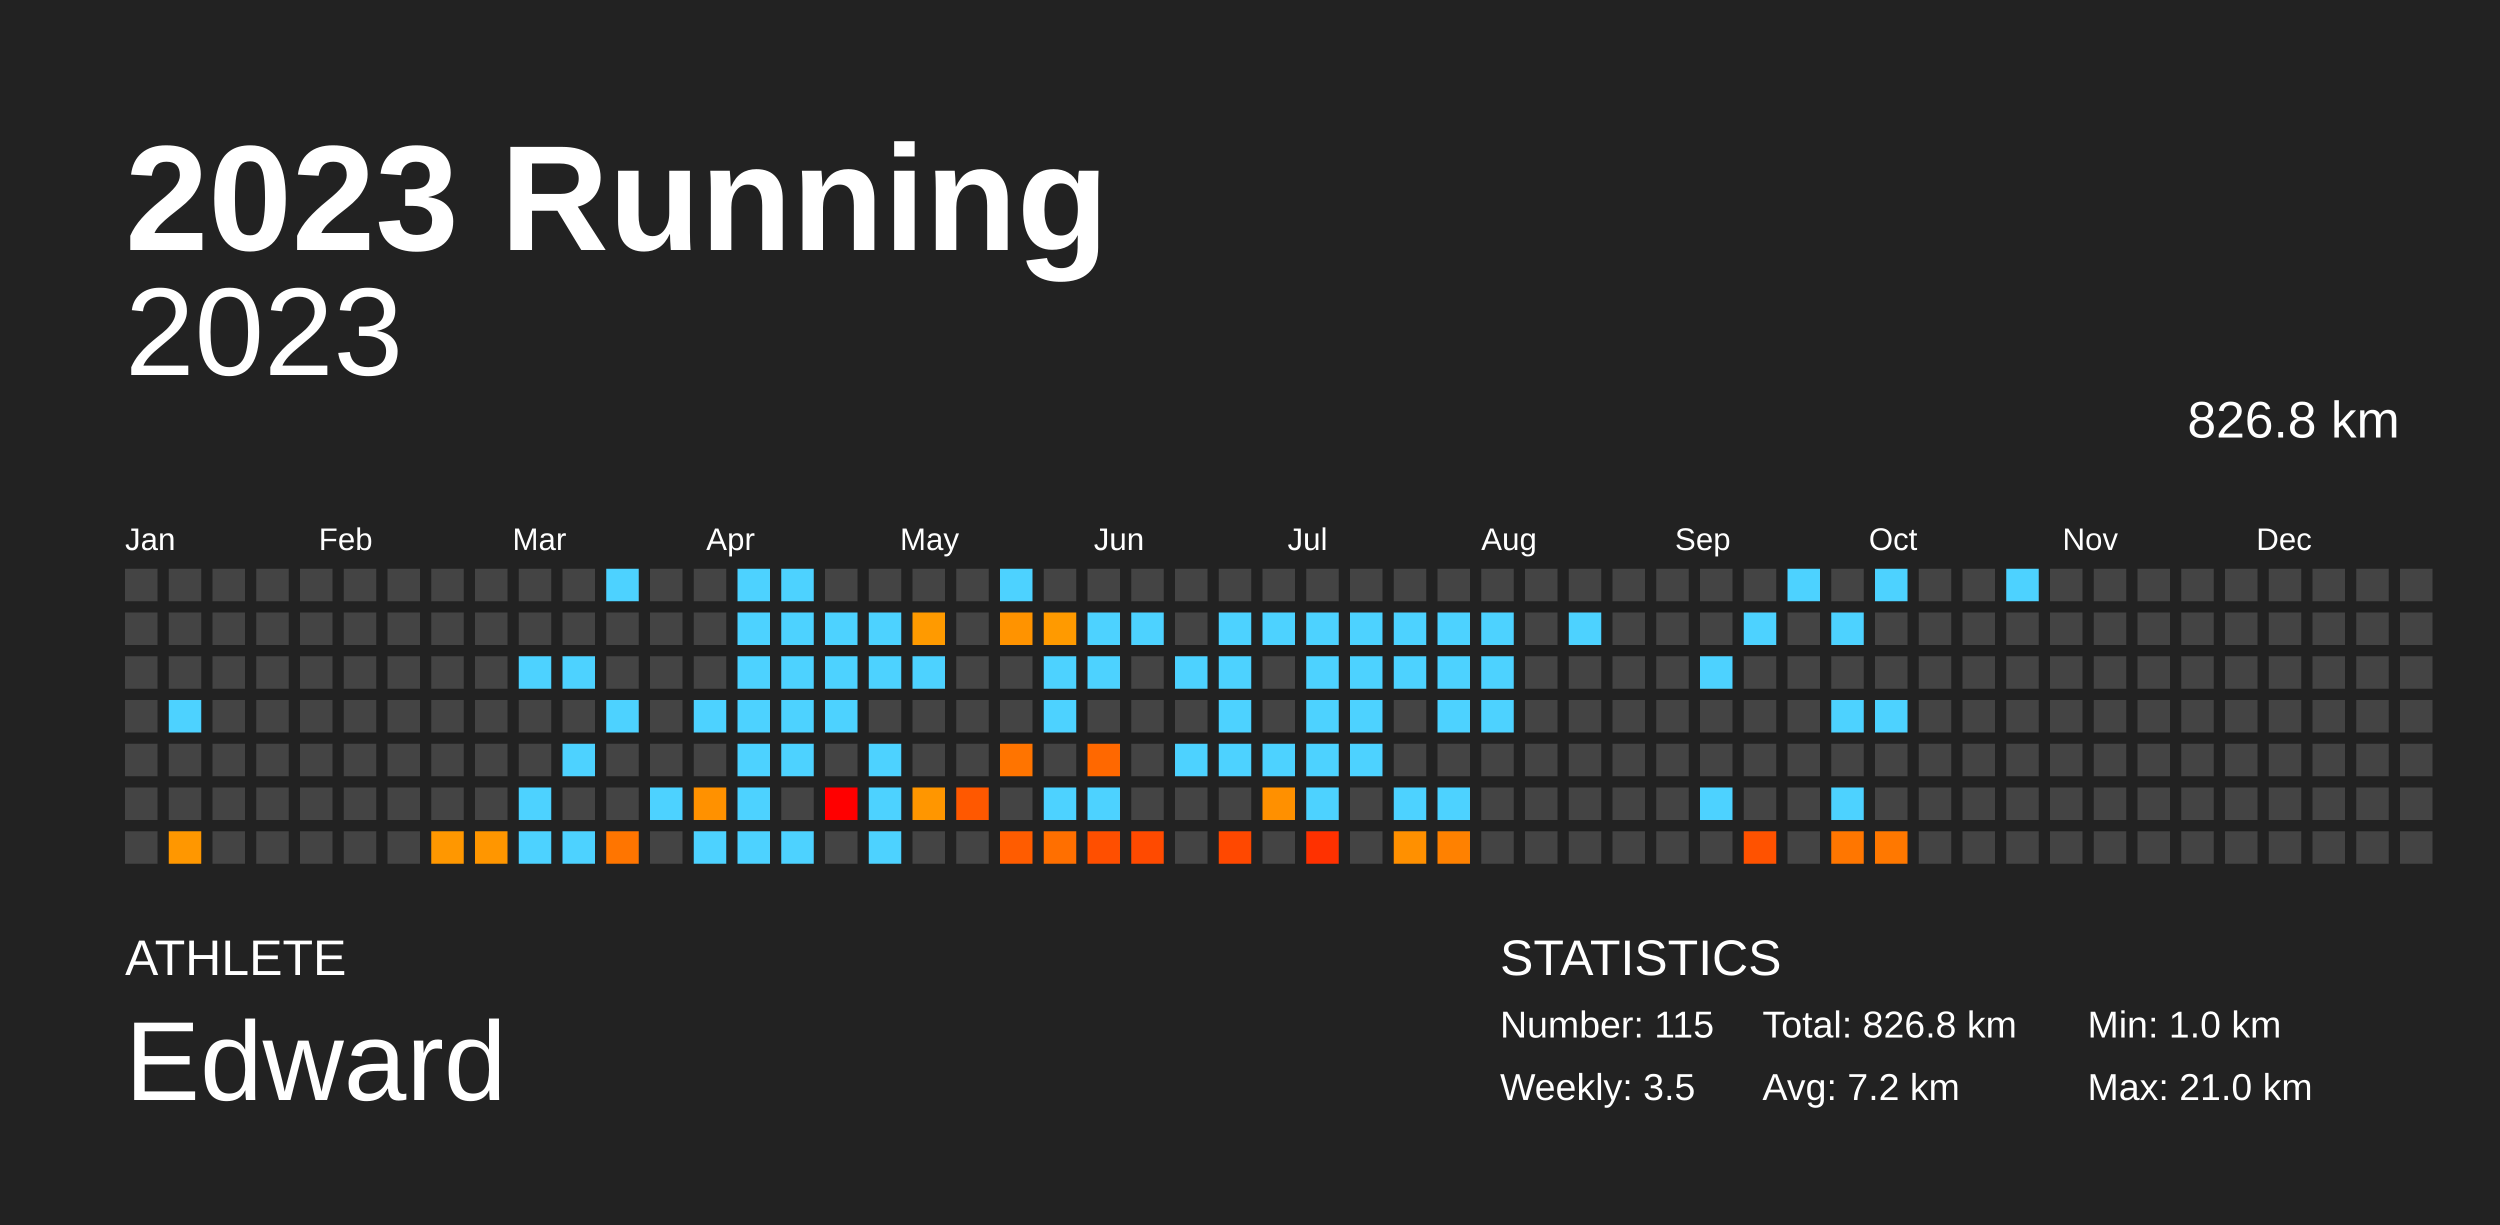
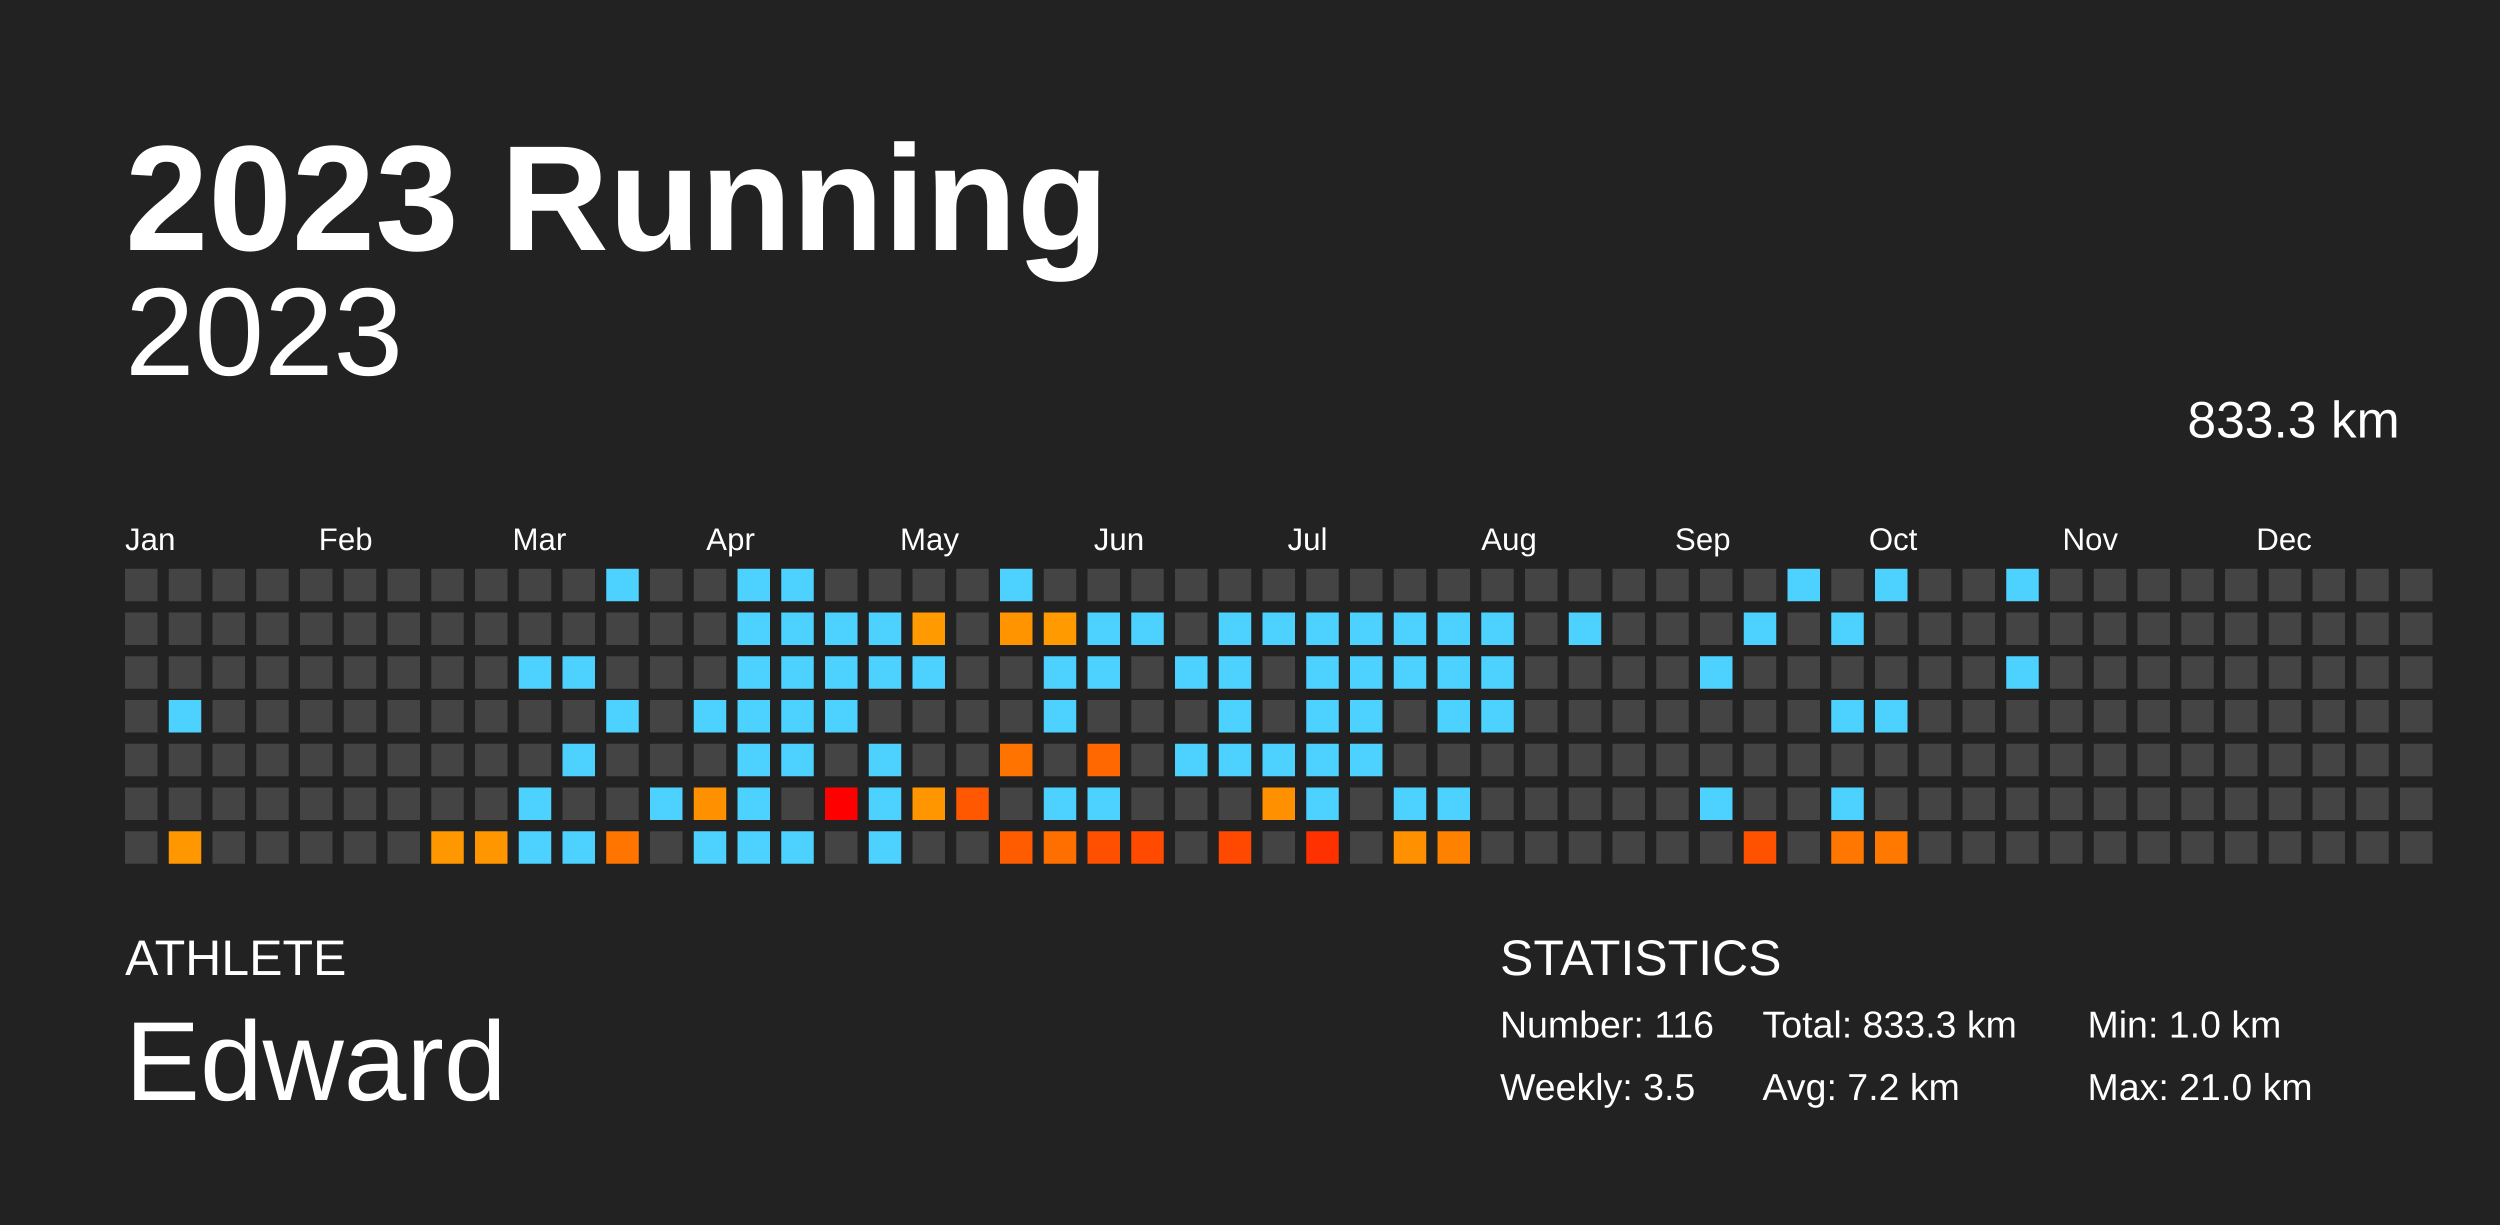
<svg xmlns="http://www.w3.org/2000/svg" baseProfile="full" height="98mm" version="1.1" viewBox="0,0,200,98" width="200mm">
  <defs />
  <rect fill="#222222" height="98" width="200" x="0" y="0" />
  <text fill="#FFFFFF" style="font-size:12px; font-family:Arial; font-weight:bold;" x="10" y="20">2023 Running</text>
  <text fill="#FFFFFF" style="font-size:4px; font-family:Arial" x="10" y="78">ATHLETE</text>
  <text fill="#FFFFFF" style="font-size:9px; font-family:Arial" x="10" y="88">Edward</text>
  <text fill="#FFFFFF" style="font-size:4px; font-family:Arial" x="120" y="78">STATISTICS</text>
-   <text fill="#FFFFFF" style="font-size:3px; font-family:Arial" x="120" y="83">Number: 115</text>
+   <text fill="#FFFFFF" style="font-size:3px; font-family:Arial" x="120" y="83">Number: 116</text>
  <text fill="#FFFFFF" style="font-size:3px; font-family:Arial" x="120" y="88">Weekly: 3.5</text>
-   <text fill="#FFFFFF" style="font-size:3px; font-family:Arial" x="141" y="83">Total: 826.8 km</text>
+   <text fill="#FFFFFF" style="font-size:3px; font-family:Arial" x="141" y="83">Total: 833.3 km</text>
  <text fill="#FFFFFF" style="font-size:3px; font-family:Arial" x="141" y="88">Avg: 7.2 km</text>
  <text fill="#FFFFFF" style="font-size:3px; font-family:Arial" x="167" y="83">Min: 1.0 km</text>
  <text fill="#FFFFFF" style="font-size:3px; font-family:Arial" x="167" y="88">Max: 21.0 km</text>
  <text alignment-baseline="hanging" fill="#FFFFFF" style="font-size:10.0px; font-family:Arial;" x="10" y="30">2023</text>
-   <text alignment-baseline="hanging" fill="#FFFFFF" style="font-size:4.125px; font-family:Arial;" x="175" y="35">826.8 km</text>
+   <text alignment-baseline="hanging" fill="#FFFFFF" style="font-size:4.125px; font-family:Arial;" x="175" y="35">833.3 km</text>
  <text fill="#FFFFFF" style="font-size:2.5px; font-family:Arial" x="10.0" y="44">Jan</text>
  <text fill="#FFFFFF" style="font-size:2.5px; font-family:Arial" x="25.5" y="44">Feb</text>
  <text fill="#FFFFFF" style="font-size:2.5px; font-family:Arial" x="41.0" y="44">Mar</text>
  <text fill="#FFFFFF" style="font-size:2.5px; font-family:Arial" x="56.5" y="44">Apr</text>
  <text fill="#FFFFFF" style="font-size:2.5px; font-family:Arial" x="72.0" y="44">May</text>
  <text fill="#FFFFFF" style="font-size:2.5px; font-family:Arial" x="87.5" y="44">Jun</text>
  <text fill="#FFFFFF" style="font-size:2.5px; font-family:Arial" x="103.0" y="44">Jul</text>
  <text fill="#FFFFFF" style="font-size:2.5px; font-family:Arial" x="118.5" y="44">Aug</text>
  <text fill="#FFFFFF" style="font-size:2.5px; font-family:Arial" x="134.0" y="44">Sep</text>
  <text fill="#FFFFFF" style="font-size:2.5px; font-family:Arial" x="149.5" y="44">Oct</text>
  <text fill="#FFFFFF" style="font-size:2.5px; font-family:Arial" x="165.0" y="44">Nov</text>
  <text fill="#FFFFFF" style="font-size:2.5px; font-family:Arial" x="180.5" y="44">Dec</text>
  <rect fill="#444444" height="2.6" width="2.6" x="10.0" y="45.5" />
  <rect fill="#444444" height="2.6" width="2.6" x="10.0" y="49.0" />
  <rect fill="#444444" height="2.6" width="2.6" x="10.0" y="52.5" />
  <rect fill="#444444" height="2.6" width="2.6" x="10.0" y="56.0" />
  <rect fill="#444444" height="2.6" width="2.6" x="10.0" y="59.5" />
  <rect fill="#444444" height="2.6" width="2.6" x="10.0" y="63.0" />
  <rect fill="#444444" height="2.6" width="2.6" x="10.0" y="66.5" />
  <rect fill="#444444" height="2.6" width="2.6" x="13.5" y="45.5" />
  <rect fill="#444444" height="2.6" width="2.6" x="13.5" y="49.0" />
  <rect fill="#444444" height="2.6" width="2.6" x="13.5" y="52.5" />
  <rect fill="#4dd2ff" height="2.6" width="2.6" x="13.5" y="56.0" />
  <rect fill="#444444" height="2.6" width="2.6" x="13.5" y="59.5" />
  <rect fill="#444444" height="2.6" width="2.6" x="13.5" y="63.0" />
  <rect fill="#ff9700" height="2.6" width="2.6" x="13.5" y="66.5" />
  <rect fill="#444444" height="2.6" width="2.6" x="17.0" y="45.5" />
  <rect fill="#444444" height="2.6" width="2.6" x="17.0" y="49.0" />
  <rect fill="#444444" height="2.6" width="2.6" x="17.0" y="52.5" />
  <rect fill="#444444" height="2.6" width="2.6" x="17.0" y="56.0" />
  <rect fill="#444444" height="2.6" width="2.6" x="17.0" y="59.5" />
  <rect fill="#444444" height="2.6" width="2.6" x="17.0" y="63.0" />
  <rect fill="#444444" height="2.6" width="2.6" x="17.0" y="66.5" />
  <rect fill="#444444" height="2.6" width="2.6" x="20.5" y="45.5" />
  <rect fill="#444444" height="2.6" width="2.6" x="20.5" y="49.0" />
  <rect fill="#444444" height="2.6" width="2.6" x="20.5" y="52.5" />
  <rect fill="#444444" height="2.6" width="2.6" x="20.5" y="56.0" />
  <rect fill="#444444" height="2.6" width="2.6" x="20.5" y="59.5" />
  <rect fill="#444444" height="2.6" width="2.6" x="20.5" y="63.0" />
  <rect fill="#444444" height="2.6" width="2.6" x="20.5" y="66.5" />
  <rect fill="#444444" height="2.6" width="2.6" x="24.0" y="45.5" />
  <rect fill="#444444" height="2.6" width="2.6" x="24.0" y="49.0" />
  <rect fill="#444444" height="2.6" width="2.6" x="24.0" y="52.5" />
  <rect fill="#444444" height="2.6" width="2.6" x="24.0" y="56.0" />
  <rect fill="#444444" height="2.6" width="2.6" x="24.0" y="59.5" />
  <rect fill="#444444" height="2.6" width="2.6" x="24.0" y="63.0" />
  <rect fill="#444444" height="2.6" width="2.6" x="24.0" y="66.5" />
  <rect fill="#444444" height="2.6" width="2.6" x="27.5" y="45.5" />
  <rect fill="#444444" height="2.6" width="2.6" x="27.5" y="49.0" />
  <rect fill="#444444" height="2.6" width="2.6" x="27.5" y="52.5" />
  <rect fill="#444444" height="2.6" width="2.6" x="27.5" y="56.0" />
  <rect fill="#444444" height="2.6" width="2.6" x="27.5" y="59.5" />
  <rect fill="#444444" height="2.6" width="2.6" x="27.5" y="63.0" />
  <rect fill="#444444" height="2.6" width="2.6" x="27.5" y="66.5" />
  <rect fill="#444444" height="2.6" width="2.6" x="31.0" y="45.5" />
  <rect fill="#444444" height="2.6" width="2.6" x="31.0" y="49.0" />
  <rect fill="#444444" height="2.6" width="2.6" x="31.0" y="52.5" />
  <rect fill="#444444" height="2.6" width="2.6" x="31.0" y="56.0" />
  <rect fill="#444444" height="2.6" width="2.6" x="31.0" y="59.5" />
  <rect fill="#444444" height="2.6" width="2.6" x="31.0" y="63.0" />
  <rect fill="#444444" height="2.6" width="2.6" x="31.0" y="66.5" />
  <rect fill="#444444" height="2.6" width="2.6" x="34.5" y="45.5" />
  <rect fill="#444444" height="2.6" width="2.6" x="34.5" y="49.0" />
  <rect fill="#444444" height="2.6" width="2.6" x="34.5" y="52.5" />
  <rect fill="#444444" height="2.6" width="2.6" x="34.5" y="56.0" />
  <rect fill="#444444" height="2.6" width="2.6" x="34.5" y="59.5" />
  <rect fill="#444444" height="2.6" width="2.6" x="34.5" y="63.0" />
  <rect fill="#ff9700" height="2.6" width="2.6" x="34.5" y="66.5" />
  <rect fill="#444444" height="2.6" width="2.6" x="38.0" y="45.5" />
  <rect fill="#444444" height="2.6" width="2.6" x="38.0" y="49.0" />
  <rect fill="#444444" height="2.6" width="2.6" x="38.0" y="52.5" />
  <rect fill="#444444" height="2.6" width="2.6" x="38.0" y="56.0" />
  <rect fill="#444444" height="2.6" width="2.6" x="38.0" y="59.5" />
  <rect fill="#444444" height="2.6" width="2.6" x="38.0" y="63.0" />
  <rect fill="#ff9600" height="2.6" width="2.6" x="38.0" y="66.5" />
  <rect fill="#444444" height="2.6" width="2.6" x="41.5" y="45.5" />
  <rect fill="#444444" height="2.6" width="2.6" x="41.5" y="49.0" />
  <rect fill="#4dd2ff" height="2.6" width="2.6" x="41.5" y="52.5" />
  <rect fill="#444444" height="2.6" width="2.6" x="41.5" y="56.0" />
  <rect fill="#444444" height="2.6" width="2.6" x="41.5" y="59.5" />
  <rect fill="#4dd2ff" height="2.6" width="2.6" x="41.5" y="63.0" />
  <rect fill="#4dd2ff" height="2.6" width="2.6" x="41.5" y="66.5" />
  <rect fill="#444444" height="2.6" width="2.6" x="45.0" y="45.5" />
  <rect fill="#444444" height="2.6" width="2.6" x="45.0" y="49.0" />
  <rect fill="#4dd2ff" height="2.6" width="2.6" x="45.0" y="52.5" />
  <rect fill="#444444" height="2.6" width="2.6" x="45.0" y="56.0" />
  <rect fill="#4dd2ff" height="2.6" width="2.6" x="45.0" y="59.5" />
  <rect fill="#444444" height="2.6" width="2.6" x="45.0" y="63.0" />
  <rect fill="#4dd2ff" height="2.6" width="2.6" x="45.0" y="66.5" />
  <rect fill="#4dd2ff" height="2.6" width="2.6" x="48.5" y="45.5" />
  <rect fill="#444444" height="2.6" width="2.6" x="48.5" y="49.0" />
  <rect fill="#444444" height="2.6" width="2.6" x="48.5" y="52.5" />
  <rect fill="#4dd2ff" height="2.6" width="2.6" x="48.5" y="56.0" />
  <rect fill="#444444" height="2.6" width="2.6" x="48.5" y="59.5" />
  <rect fill="#444444" height="2.6" width="2.6" x="48.5" y="63.0" />
  <rect fill="#ff7500" height="2.6" width="2.6" x="48.5" y="66.5" />
  <rect fill="#444444" height="2.6" width="2.6" x="52.0" y="45.5" />
  <rect fill="#444444" height="2.6" width="2.6" x="52.0" y="49.0" />
  <rect fill="#444444" height="2.6" width="2.6" x="52.0" y="52.5" />
  <rect fill="#444444" height="2.6" width="2.6" x="52.0" y="56.0" />
  <rect fill="#444444" height="2.6" width="2.6" x="52.0" y="59.5" />
  <rect fill="#4dd2ff" height="2.6" width="2.6" x="52.0" y="63.0" />
  <rect fill="#444444" height="2.6" width="2.6" x="52.0" y="66.5" />
  <rect fill="#444444" height="2.6" width="2.6" x="55.5" y="45.5" />
  <rect fill="#444444" height="2.6" width="2.6" x="55.5" y="49.0" />
  <rect fill="#444444" height="2.6" width="2.6" x="55.5" y="52.5" />
  <rect fill="#4dd2ff" height="2.6" width="2.6" x="55.5" y="56.0" />
  <rect fill="#444444" height="2.6" width="2.6" x="55.5" y="59.5" />
  <rect fill="#ff9100" height="2.6" width="2.6" x="55.5" y="63.0" />
  <rect fill="#4dd2ff" height="2.6" width="2.6" x="55.5" y="66.5" />
  <rect fill="#4dd2ff" height="2.6" width="2.6" x="59.0" y="45.5" />
  <rect fill="#4dd2ff" height="2.6" width="2.6" x="59.0" y="49.0" />
  <rect fill="#4dd2ff" height="2.6" width="2.6" x="59.0" y="52.5" />
  <rect fill="#4dd2ff" height="2.6" width="2.6" x="59.0" y="56.0" />
  <rect fill="#4dd2ff" height="2.6" width="2.6" x="59.0" y="59.5" />
  <rect fill="#4dd2ff" height="2.6" width="2.6" x="59.0" y="63.0" />
  <rect fill="#4dd2ff" height="2.6" width="2.6" x="59.0" y="66.5" />
  <rect fill="#4dd2ff" height="2.6" width="2.6" x="62.5" y="45.5" />
  <rect fill="#4dd2ff" height="2.6" width="2.6" x="62.5" y="49.0" />
  <rect fill="#4dd2ff" height="2.6" width="2.6" x="62.5" y="52.5" />
  <rect fill="#4dd2ff" height="2.6" width="2.6" x="62.5" y="56.0" />
  <rect fill="#4dd2ff" height="2.6" width="2.6" x="62.5" y="59.5" />
  <rect fill="#444444" height="2.6" width="2.6" x="62.5" y="63.0" />
  <rect fill="#4dd2ff" height="2.6" width="2.6" x="62.5" y="66.5" />
  <rect fill="#444444" height="2.6" width="2.6" x="66.0" y="45.5" />
  <rect fill="#4dd2ff" height="2.6" width="2.6" x="66.0" y="49.0" />
  <rect fill="#4dd2ff" height="2.6" width="2.6" x="66.0" y="52.5" />
  <rect fill="#4dd2ff" height="2.6" width="2.6" x="66.0" y="56.0" />
  <rect fill="#444444" height="2.6" width="2.6" x="66.0" y="59.5" />
  <rect fill="red" height="2.6" width="2.6" x="66.0" y="63.0" />
  <rect fill="#444444" height="2.6" width="2.6" x="66.0" y="66.5" />
  <rect fill="#444444" height="2.6" width="2.6" x="69.5" y="45.5" />
  <rect fill="#4dd2ff" height="2.6" width="2.6" x="69.5" y="49.0" />
  <rect fill="#4dd2ff" height="2.6" width="2.6" x="69.5" y="52.5" />
  <rect fill="#444444" height="2.6" width="2.6" x="69.5" y="56.0" />
  <rect fill="#4dd2ff" height="2.6" width="2.6" x="69.5" y="59.5" />
  <rect fill="#4dd2ff" height="2.6" width="2.6" x="69.5" y="63.0" />
  <rect fill="#4dd2ff" height="2.6" width="2.6" x="69.5" y="66.5" />
  <rect fill="#444444" height="2.6" width="2.6" x="73.0" y="45.5" />
  <rect fill="#ff9a00" height="2.6" width="2.6" x="73.0" y="49.0" />
  <rect fill="#4dd2ff" height="2.6" width="2.6" x="73.0" y="52.5" />
  <rect fill="#444444" height="2.6" width="2.6" x="73.0" y="56.0" />
  <rect fill="#444444" height="2.6" width="2.6" x="73.0" y="59.5" />
  <rect fill="#ff9600" height="2.6" width="2.6" x="73.0" y="63.0" />
  <rect fill="#444444" height="2.6" width="2.6" x="73.0" y="66.5" />
  <rect fill="#444444" height="2.6" width="2.6" x="76.5" y="45.5" />
  <rect fill="#444444" height="2.6" width="2.6" x="76.5" y="49.0" />
  <rect fill="#444444" height="2.6" width="2.6" x="76.5" y="52.5" />
  <rect fill="#444444" height="2.6" width="2.6" x="76.5" y="56.0" />
  <rect fill="#444444" height="2.6" width="2.6" x="76.5" y="59.5" />
  <rect fill="#ff5800" height="2.6" width="2.6" x="76.5" y="63.0" />
  <rect fill="#444444" height="2.6" width="2.6" x="76.5" y="66.5" />
  <rect fill="#4dd2ff" height="2.6" width="2.6" x="80.0" y="45.5" />
  <rect fill="#ff9300" height="2.6" width="2.6" x="80.0" y="49.0" />
  <rect fill="#444444" height="2.6" width="2.6" x="80.0" y="52.5" />
  <rect fill="#444444" height="2.6" width="2.6" x="80.0" y="56.0" />
  <rect fill="#ff7400" height="2.6" width="2.6" x="80.0" y="59.5" />
  <rect fill="#444444" height="2.6" width="2.6" x="80.0" y="63.0" />
  <rect fill="#ff5c00" height="2.6" width="2.6" x="80.0" y="66.5" />
  <rect fill="#444444" height="2.6" width="2.6" x="83.5" y="45.5" />
  <rect fill="#ff9a00" height="2.6" width="2.6" x="83.5" y="49.0" />
  <rect fill="#4dd2ff" height="2.6" width="2.6" x="83.5" y="52.5" />
  <rect fill="#4dd2ff" height="2.6" width="2.6" x="83.5" y="56.0" />
  <rect fill="#444444" height="2.6" width="2.6" x="83.5" y="59.5" />
  <rect fill="#4dd2ff" height="2.6" width="2.6" x="83.5" y="63.0" />
  <rect fill="#ff6f00" height="2.6" width="2.6" x="83.5" y="66.5" />
  <rect fill="#444444" height="2.6" width="2.6" x="87.0" y="45.5" />
  <rect fill="#4dd2ff" height="2.6" width="2.6" x="87.0" y="49.0" />
  <rect fill="#4dd2ff" height="2.6" width="2.6" x="87.0" y="52.5" />
  <rect fill="#444444" height="2.6" width="2.6" x="87.0" y="56.0" />
  <rect fill="#ff6800" height="2.6" width="2.6" x="87.0" y="59.5" />
  <rect fill="#4dd2ff" height="2.6" width="2.6" x="87.0" y="63.0" />
  <rect fill="#ff4f00" height="2.6" width="2.6" x="87.0" y="66.5" />
  <rect fill="#444444" height="2.6" width="2.6" x="90.5" y="45.5" />
  <rect fill="#4dd2ff" height="2.6" width="2.6" x="90.5" y="49.0" />
  <rect fill="#444444" height="2.6" width="2.6" x="90.5" y="52.5" />
  <rect fill="#444444" height="2.6" width="2.6" x="90.5" y="56.0" />
  <rect fill="#444444" height="2.6" width="2.6" x="90.5" y="59.5" />
  <rect fill="#444444" height="2.6" width="2.6" x="90.5" y="63.0" />
  <rect fill="#ff4a00" height="2.6" width="2.6" x="90.5" y="66.5" />
  <rect fill="#444444" height="2.6" width="2.6" x="94.0" y="45.5" />
  <rect fill="#444444" height="2.6" width="2.6" x="94.0" y="49.0" />
  <rect fill="#4dd2ff" height="2.6" width="2.6" x="94.0" y="52.5" />
  <rect fill="#444444" height="2.6" width="2.6" x="94.0" y="56.0" />
  <rect fill="#4dd2ff" height="2.6" width="2.6" x="94.0" y="59.5" />
  <rect fill="#444444" height="2.6" width="2.6" x="94.0" y="63.0" />
  <rect fill="#444444" height="2.6" width="2.6" x="94.0" y="66.5" />
  <rect fill="#444444" height="2.6" width="2.6" x="97.5" y="45.5" />
  <rect fill="#4dd2ff" height="2.6" width="2.6" x="97.5" y="49.0" />
  <rect fill="#4dd2ff" height="2.6" width="2.6" x="97.5" y="52.5" />
  <rect fill="#4dd2ff" height="2.6" width="2.6" x="97.5" y="56.0" />
  <rect fill="#4dd2ff" height="2.6" width="2.6" x="97.5" y="59.5" />
  <rect fill="#444444" height="2.6" width="2.6" x="97.5" y="63.0" />
  <rect fill="#ff4800" height="2.6" width="2.6" x="97.5" y="66.5" />
  <rect fill="#444444" height="2.6" width="2.6" x="101.0" y="45.5" />
  <rect fill="#4dd2ff" height="2.6" width="2.6" x="101.0" y="49.0" />
  <rect fill="#444444" height="2.6" width="2.6" x="101.0" y="52.5" />
  <rect fill="#444444" height="2.6" width="2.6" x="101.0" y="56.0" />
  <rect fill="#4dd2ff" height="2.6" width="2.6" x="101.0" y="59.5" />
  <rect fill="#ff9000" height="2.6" width="2.6" x="101.0" y="63.0" />
  <rect fill="#444444" height="2.6" width="2.6" x="101.0" y="66.5" />
  <rect fill="#444444" height="2.6" width="2.6" x="104.5" y="45.5" />
  <rect fill="#4dd2ff" height="2.6" width="2.6" x="104.5" y="49.0" />
  <rect fill="#4dd2ff" height="2.6" width="2.6" x="104.5" y="52.5" />
  <rect fill="#4dd2ff" height="2.6" width="2.6" x="104.5" y="56.0" />
  <rect fill="#4dd2ff" height="2.6" width="2.6" x="104.5" y="59.5" />
  <rect fill="#4dd2ff" height="2.6" width="2.6" x="104.5" y="63.0" />
  <rect fill="#ff3100" height="2.6" width="2.6" x="104.5" y="66.5" />
  <rect fill="#444444" height="2.6" width="2.6" x="108.0" y="45.5" />
  <rect fill="#4dd2ff" height="2.6" width="2.6" x="108.0" y="49.0" />
  <rect fill="#4dd2ff" height="2.6" width="2.6" x="108.0" y="52.5" />
  <rect fill="#4dd2ff" height="2.6" width="2.6" x="108.0" y="56.0" />
  <rect fill="#4dd2ff" height="2.6" width="2.6" x="108.0" y="59.5" />
  <rect fill="#444444" height="2.6" width="2.6" x="108.0" y="63.0" />
  <rect fill="#444444" height="2.6" width="2.6" x="108.0" y="66.5" />
  <rect fill="#444444" height="2.6" width="2.6" x="111.5" y="45.5" />
  <rect fill="#4dd2ff" height="2.6" width="2.6" x="111.5" y="49.0" />
  <rect fill="#4dd2ff" height="2.6" width="2.6" x="111.5" y="52.5" />
  <rect fill="#444444" height="2.6" width="2.6" x="111.5" y="56.0" />
  <rect fill="#444444" height="2.6" width="2.6" x="111.5" y="59.5" />
  <rect fill="#4dd2ff" height="2.6" width="2.6" x="111.5" y="63.0" />
  <rect fill="#ff9000" height="2.6" width="2.6" x="111.5" y="66.5" />
  <rect fill="#444444" height="2.6" width="2.6" x="115.0" y="45.5" />
  <rect fill="#4dd2ff" height="2.6" width="2.6" x="115.0" y="49.0" />
  <rect fill="#4dd2ff" height="2.6" width="2.6" x="115.0" y="52.5" />
  <rect fill="#4dd2ff" height="2.6" width="2.6" x="115.0" y="56.0" />
  <rect fill="#444444" height="2.6" width="2.6" x="115.0" y="59.5" />
  <rect fill="#4dd2ff" height="2.6" width="2.6" x="115.0" y="63.0" />
  <rect fill="#ff8100" height="2.6" width="2.6" x="115.0" y="66.5" />
  <rect fill="#444444" height="2.6" width="2.6" x="118.5" y="45.5" />
  <rect fill="#4dd2ff" height="2.6" width="2.6" x="118.5" y="49.0" />
  <rect fill="#4dd2ff" height="2.6" width="2.6" x="118.5" y="52.5" />
  <rect fill="#4dd2ff" height="2.6" width="2.6" x="118.5" y="56.0" />
  <rect fill="#444444" height="2.6" width="2.6" x="118.5" y="59.5" />
  <rect fill="#444444" height="2.6" width="2.6" x="118.5" y="63.0" />
  <rect fill="#444444" height="2.6" width="2.6" x="118.5" y="66.5" />
  <rect fill="#444444" height="2.6" width="2.6" x="122.0" y="45.5" />
  <rect fill="#444444" height="2.6" width="2.6" x="122.0" y="49.0" />
  <rect fill="#444444" height="2.6" width="2.6" x="122.0" y="52.5" />
  <rect fill="#444444" height="2.6" width="2.6" x="122.0" y="56.0" />
  <rect fill="#444444" height="2.6" width="2.6" x="122.0" y="59.5" />
  <rect fill="#444444" height="2.6" width="2.6" x="122.0" y="63.0" />
  <rect fill="#444444" height="2.6" width="2.6" x="122.0" y="66.5" />
  <rect fill="#444444" height="2.6" width="2.6" x="125.5" y="45.5" />
  <rect fill="#4dd2ff" height="2.6" width="2.6" x="125.5" y="49.0" />
  <rect fill="#444444" height="2.6" width="2.6" x="125.5" y="52.5" />
  <rect fill="#444444" height="2.6" width="2.6" x="125.5" y="56.0" />
  <rect fill="#444444" height="2.6" width="2.6" x="125.5" y="59.5" />
  <rect fill="#444444" height="2.6" width="2.6" x="125.5" y="63.0" />
  <rect fill="#444444" height="2.6" width="2.6" x="125.5" y="66.5" />
  <rect fill="#444444" height="2.6" width="2.6" x="129.0" y="45.5" />
  <rect fill="#444444" height="2.6" width="2.6" x="129.0" y="49.0" />
  <rect fill="#444444" height="2.6" width="2.6" x="129.0" y="52.5" />
  <rect fill="#444444" height="2.6" width="2.6" x="129.0" y="56.0" />
  <rect fill="#444444" height="2.6" width="2.6" x="129.0" y="59.5" />
  <rect fill="#444444" height="2.6" width="2.6" x="129.0" y="63.0" />
  <rect fill="#444444" height="2.6" width="2.6" x="129.0" y="66.5" />
  <rect fill="#444444" height="2.6" width="2.6" x="132.5" y="45.5" />
  <rect fill="#444444" height="2.6" width="2.6" x="132.5" y="49.0" />
  <rect fill="#444444" height="2.6" width="2.6" x="132.5" y="52.5" />
  <rect fill="#444444" height="2.6" width="2.6" x="132.5" y="56.0" />
  <rect fill="#444444" height="2.6" width="2.6" x="132.5" y="59.5" />
  <rect fill="#444444" height="2.6" width="2.6" x="132.5" y="63.0" />
  <rect fill="#444444" height="2.6" width="2.6" x="132.5" y="66.5" />
  <rect fill="#444444" height="2.6" width="2.6" x="136.0" y="45.5" />
  <rect fill="#444444" height="2.6" width="2.6" x="136.0" y="49.0" />
  <rect fill="#4dd2ff" height="2.6" width="2.6" x="136.0" y="52.5" />
  <rect fill="#444444" height="2.6" width="2.6" x="136.0" y="56.0" />
  <rect fill="#444444" height="2.6" width="2.6" x="136.0" y="59.5" />
  <rect fill="#4dd2ff" height="2.6" width="2.6" x="136.0" y="63.0" />
  <rect fill="#444444" height="2.6" width="2.6" x="136.0" y="66.5" />
  <rect fill="#444444" height="2.6" width="2.6" x="139.5" y="45.5" />
  <rect fill="#4dd2ff" height="2.6" width="2.6" x="139.5" y="49.0" />
  <rect fill="#444444" height="2.6" width="2.6" x="139.5" y="52.5" />
  <rect fill="#444444" height="2.6" width="2.6" x="139.5" y="56.0" />
  <rect fill="#444444" height="2.6" width="2.6" x="139.5" y="59.5" />
  <rect fill="#444444" height="2.6" width="2.6" x="139.5" y="63.0" />
  <rect fill="#ff5200" height="2.6" width="2.6" x="139.5" y="66.5" />
  <rect fill="#4dd2ff" height="2.6" width="2.6" x="143.0" y="45.5" />
  <rect fill="#444444" height="2.6" width="2.6" x="143.0" y="49.0" />
  <rect fill="#444444" height="2.6" width="2.6" x="143.0" y="52.5" />
  <rect fill="#444444" height="2.6" width="2.6" x="143.0" y="56.0" />
  <rect fill="#444444" height="2.6" width="2.6" x="143.0" y="59.5" />
  <rect fill="#444444" height="2.6" width="2.6" x="143.0" y="63.0" />
  <rect fill="#444444" height="2.6" width="2.6" x="143.0" y="66.5" />
  <rect fill="#444444" height="2.6" width="2.6" x="146.5" y="45.5" />
  <rect fill="#4dd2ff" height="2.6" width="2.6" x="146.5" y="49.0" />
  <rect fill="#444444" height="2.6" width="2.6" x="146.5" y="52.5" />
  <rect fill="#4dd2ff" height="2.6" width="2.6" x="146.5" y="56.0" />
  <rect fill="#444444" height="2.6" width="2.6" x="146.5" y="59.5" />
  <rect fill="#4dd2ff" height="2.6" width="2.6" x="146.5" y="63.0" />
  <rect fill="#ff7600" height="2.6" width="2.6" x="146.5" y="66.5" />
  <rect fill="#4dd2ff" height="2.6" width="2.6" x="150.0" y="45.5" />
  <rect fill="#444444" height="2.6" width="2.6" x="150.0" y="49.0" />
  <rect fill="#444444" height="2.6" width="2.6" x="150.0" y="52.5" />
  <rect fill="#4dd2ff" height="2.6" width="2.6" x="150.0" y="56.0" />
  <rect fill="#444444" height="2.6" width="2.6" x="150.0" y="59.5" />
  <rect fill="#444444" height="2.6" width="2.6" x="150.0" y="63.0" />
  <rect fill="#ff7800" height="2.6" width="2.6" x="150.0" y="66.5" />
  <rect fill="#444444" height="2.6" width="2.6" x="153.5" y="45.5" />
  <rect fill="#444444" height="2.6" width="2.6" x="153.5" y="49.0" />
  <rect fill="#444444" height="2.6" width="2.6" x="153.5" y="52.5" />
  <rect fill="#444444" height="2.6" width="2.6" x="153.5" y="56.0" />
  <rect fill="#444444" height="2.6" width="2.6" x="153.5" y="59.5" />
  <rect fill="#444444" height="2.6" width="2.6" x="153.5" y="63.0" />
  <rect fill="#444444" height="2.6" width="2.6" x="153.5" y="66.5" />
  <rect fill="#444444" height="2.6" width="2.6" x="157.0" y="45.5" />
  <rect fill="#444444" height="2.6" width="2.6" x="157.0" y="49.0" />
  <rect fill="#444444" height="2.6" width="2.6" x="157.0" y="52.5" />
  <rect fill="#444444" height="2.6" width="2.6" x="157.0" y="56.0" />
  <rect fill="#444444" height="2.6" width="2.6" x="157.0" y="59.5" />
  <rect fill="#444444" height="2.6" width="2.6" x="157.0" y="63.0" />
  <rect fill="#444444" height="2.6" width="2.6" x="157.0" y="66.5" />
  <rect fill="#4dd2ff" height="2.6" width="2.6" x="160.5" y="45.5" />
  <rect fill="#444444" height="2.6" width="2.6" x="160.5" y="49.0" />
-   <rect fill="#444444" height="2.6" width="2.6" x="160.5" y="52.5" />
+   <rect fill="#4dd2ff" height="2.6" width="2.6" x="160.5" y="52.5" />
  <rect fill="#444444" height="2.6" width="2.6" x="160.5" y="56.0" />
  <rect fill="#444444" height="2.6" width="2.6" x="160.5" y="59.5" />
  <rect fill="#444444" height="2.6" width="2.6" x="160.5" y="63.0" />
  <rect fill="#444444" height="2.6" width="2.6" x="160.5" y="66.5" />
  <rect fill="#444444" height="2.6" width="2.6" x="164.0" y="45.5" />
  <rect fill="#444444" height="2.6" width="2.6" x="164.0" y="49.0" />
  <rect fill="#444444" height="2.6" width="2.6" x="164.0" y="52.5" />
  <rect fill="#444444" height="2.6" width="2.6" x="164.0" y="56.0" />
  <rect fill="#444444" height="2.6" width="2.6" x="164.0" y="59.5" />
  <rect fill="#444444" height="2.6" width="2.6" x="164.0" y="63.0" />
  <rect fill="#444444" height="2.6" width="2.6" x="164.0" y="66.5" />
  <rect fill="#444444" height="2.6" width="2.6" x="167.5" y="45.5" />
  <rect fill="#444444" height="2.6" width="2.6" x="167.5" y="49.0" />
  <rect fill="#444444" height="2.6" width="2.6" x="167.5" y="52.5" />
  <rect fill="#444444" height="2.6" width="2.6" x="167.5" y="56.0" />
  <rect fill="#444444" height="2.6" width="2.6" x="167.5" y="59.5" />
  <rect fill="#444444" height="2.6" width="2.6" x="167.5" y="63.0" />
  <rect fill="#444444" height="2.6" width="2.6" x="167.5" y="66.5" />
  <rect fill="#444444" height="2.6" width="2.6" x="171.0" y="45.5" />
  <rect fill="#444444" height="2.6" width="2.6" x="171.0" y="49.0" />
  <rect fill="#444444" height="2.6" width="2.6" x="171.0" y="52.5" />
  <rect fill="#444444" height="2.6" width="2.6" x="171.0" y="56.0" />
  <rect fill="#444444" height="2.6" width="2.6" x="171.0" y="59.5" />
  <rect fill="#444444" height="2.6" width="2.6" x="171.0" y="63.0" />
  <rect fill="#444444" height="2.6" width="2.6" x="171.0" y="66.5" />
  <rect fill="#444444" height="2.6" width="2.6" x="174.5" y="45.5" />
  <rect fill="#444444" height="2.6" width="2.6" x="174.5" y="49.0" />
  <rect fill="#444444" height="2.6" width="2.6" x="174.5" y="52.5" />
  <rect fill="#444444" height="2.6" width="2.6" x="174.5" y="56.0" />
  <rect fill="#444444" height="2.6" width="2.6" x="174.5" y="59.5" />
  <rect fill="#444444" height="2.6" width="2.6" x="174.5" y="63.0" />
  <rect fill="#444444" height="2.6" width="2.6" x="174.5" y="66.5" />
  <rect fill="#444444" height="2.6" width="2.6" x="178.0" y="45.5" />
  <rect fill="#444444" height="2.6" width="2.6" x="178.0" y="49.0" />
  <rect fill="#444444" height="2.6" width="2.6" x="178.0" y="52.5" />
  <rect fill="#444444" height="2.6" width="2.6" x="178.0" y="56.0" />
  <rect fill="#444444" height="2.6" width="2.6" x="178.0" y="59.5" />
  <rect fill="#444444" height="2.6" width="2.6" x="178.0" y="63.0" />
  <rect fill="#444444" height="2.6" width="2.6" x="178.0" y="66.5" />
  <rect fill="#444444" height="2.6" width="2.6" x="181.5" y="45.5" />
  <rect fill="#444444" height="2.6" width="2.6" x="181.5" y="49.0" />
  <rect fill="#444444" height="2.6" width="2.6" x="181.5" y="52.5" />
  <rect fill="#444444" height="2.6" width="2.6" x="181.5" y="56.0" />
  <rect fill="#444444" height="2.6" width="2.6" x="181.5" y="59.5" />
  <rect fill="#444444" height="2.6" width="2.6" x="181.5" y="63.0" />
  <rect fill="#444444" height="2.6" width="2.6" x="181.5" y="66.5" />
  <rect fill="#444444" height="2.6" width="2.6" x="185.0" y="45.5" />
  <rect fill="#444444" height="2.6" width="2.6" x="185.0" y="49.0" />
  <rect fill="#444444" height="2.6" width="2.6" x="185.0" y="52.5" />
  <rect fill="#444444" height="2.6" width="2.6" x="185.0" y="56.0" />
  <rect fill="#444444" height="2.6" width="2.6" x="185.0" y="59.5" />
  <rect fill="#444444" height="2.6" width="2.6" x="185.0" y="63.0" />
  <rect fill="#444444" height="2.6" width="2.6" x="185.0" y="66.5" />
  <rect fill="#444444" height="2.6" width="2.6" x="188.5" y="45.5" />
  <rect fill="#444444" height="2.6" width="2.6" x="188.5" y="49.0" />
  <rect fill="#444444" height="2.6" width="2.6" x="188.5" y="52.5" />
  <rect fill="#444444" height="2.6" width="2.6" x="188.5" y="56.0" />
  <rect fill="#444444" height="2.6" width="2.6" x="188.5" y="59.5" />
  <rect fill="#444444" height="2.6" width="2.6" x="188.5" y="63.0" />
  <rect fill="#444444" height="2.6" width="2.6" x="188.5" y="66.5" />
  <rect fill="#444444" height="2.6" width="2.6" x="192.0" y="45.5" />
  <rect fill="#444444" height="2.6" width="2.6" x="192.0" y="49.0" />
  <rect fill="#444444" height="2.6" width="2.6" x="192.0" y="52.5" />
  <rect fill="#444444" height="2.6" width="2.6" x="192.0" y="56.0" />
  <rect fill="#444444" height="2.6" width="2.6" x="192.0" y="59.5" />
  <rect fill="#444444" height="2.6" width="2.6" x="192.0" y="63.0" />
  <rect fill="#444444" height="2.6" width="2.6" x="192.0" y="66.5" />
</svg>
